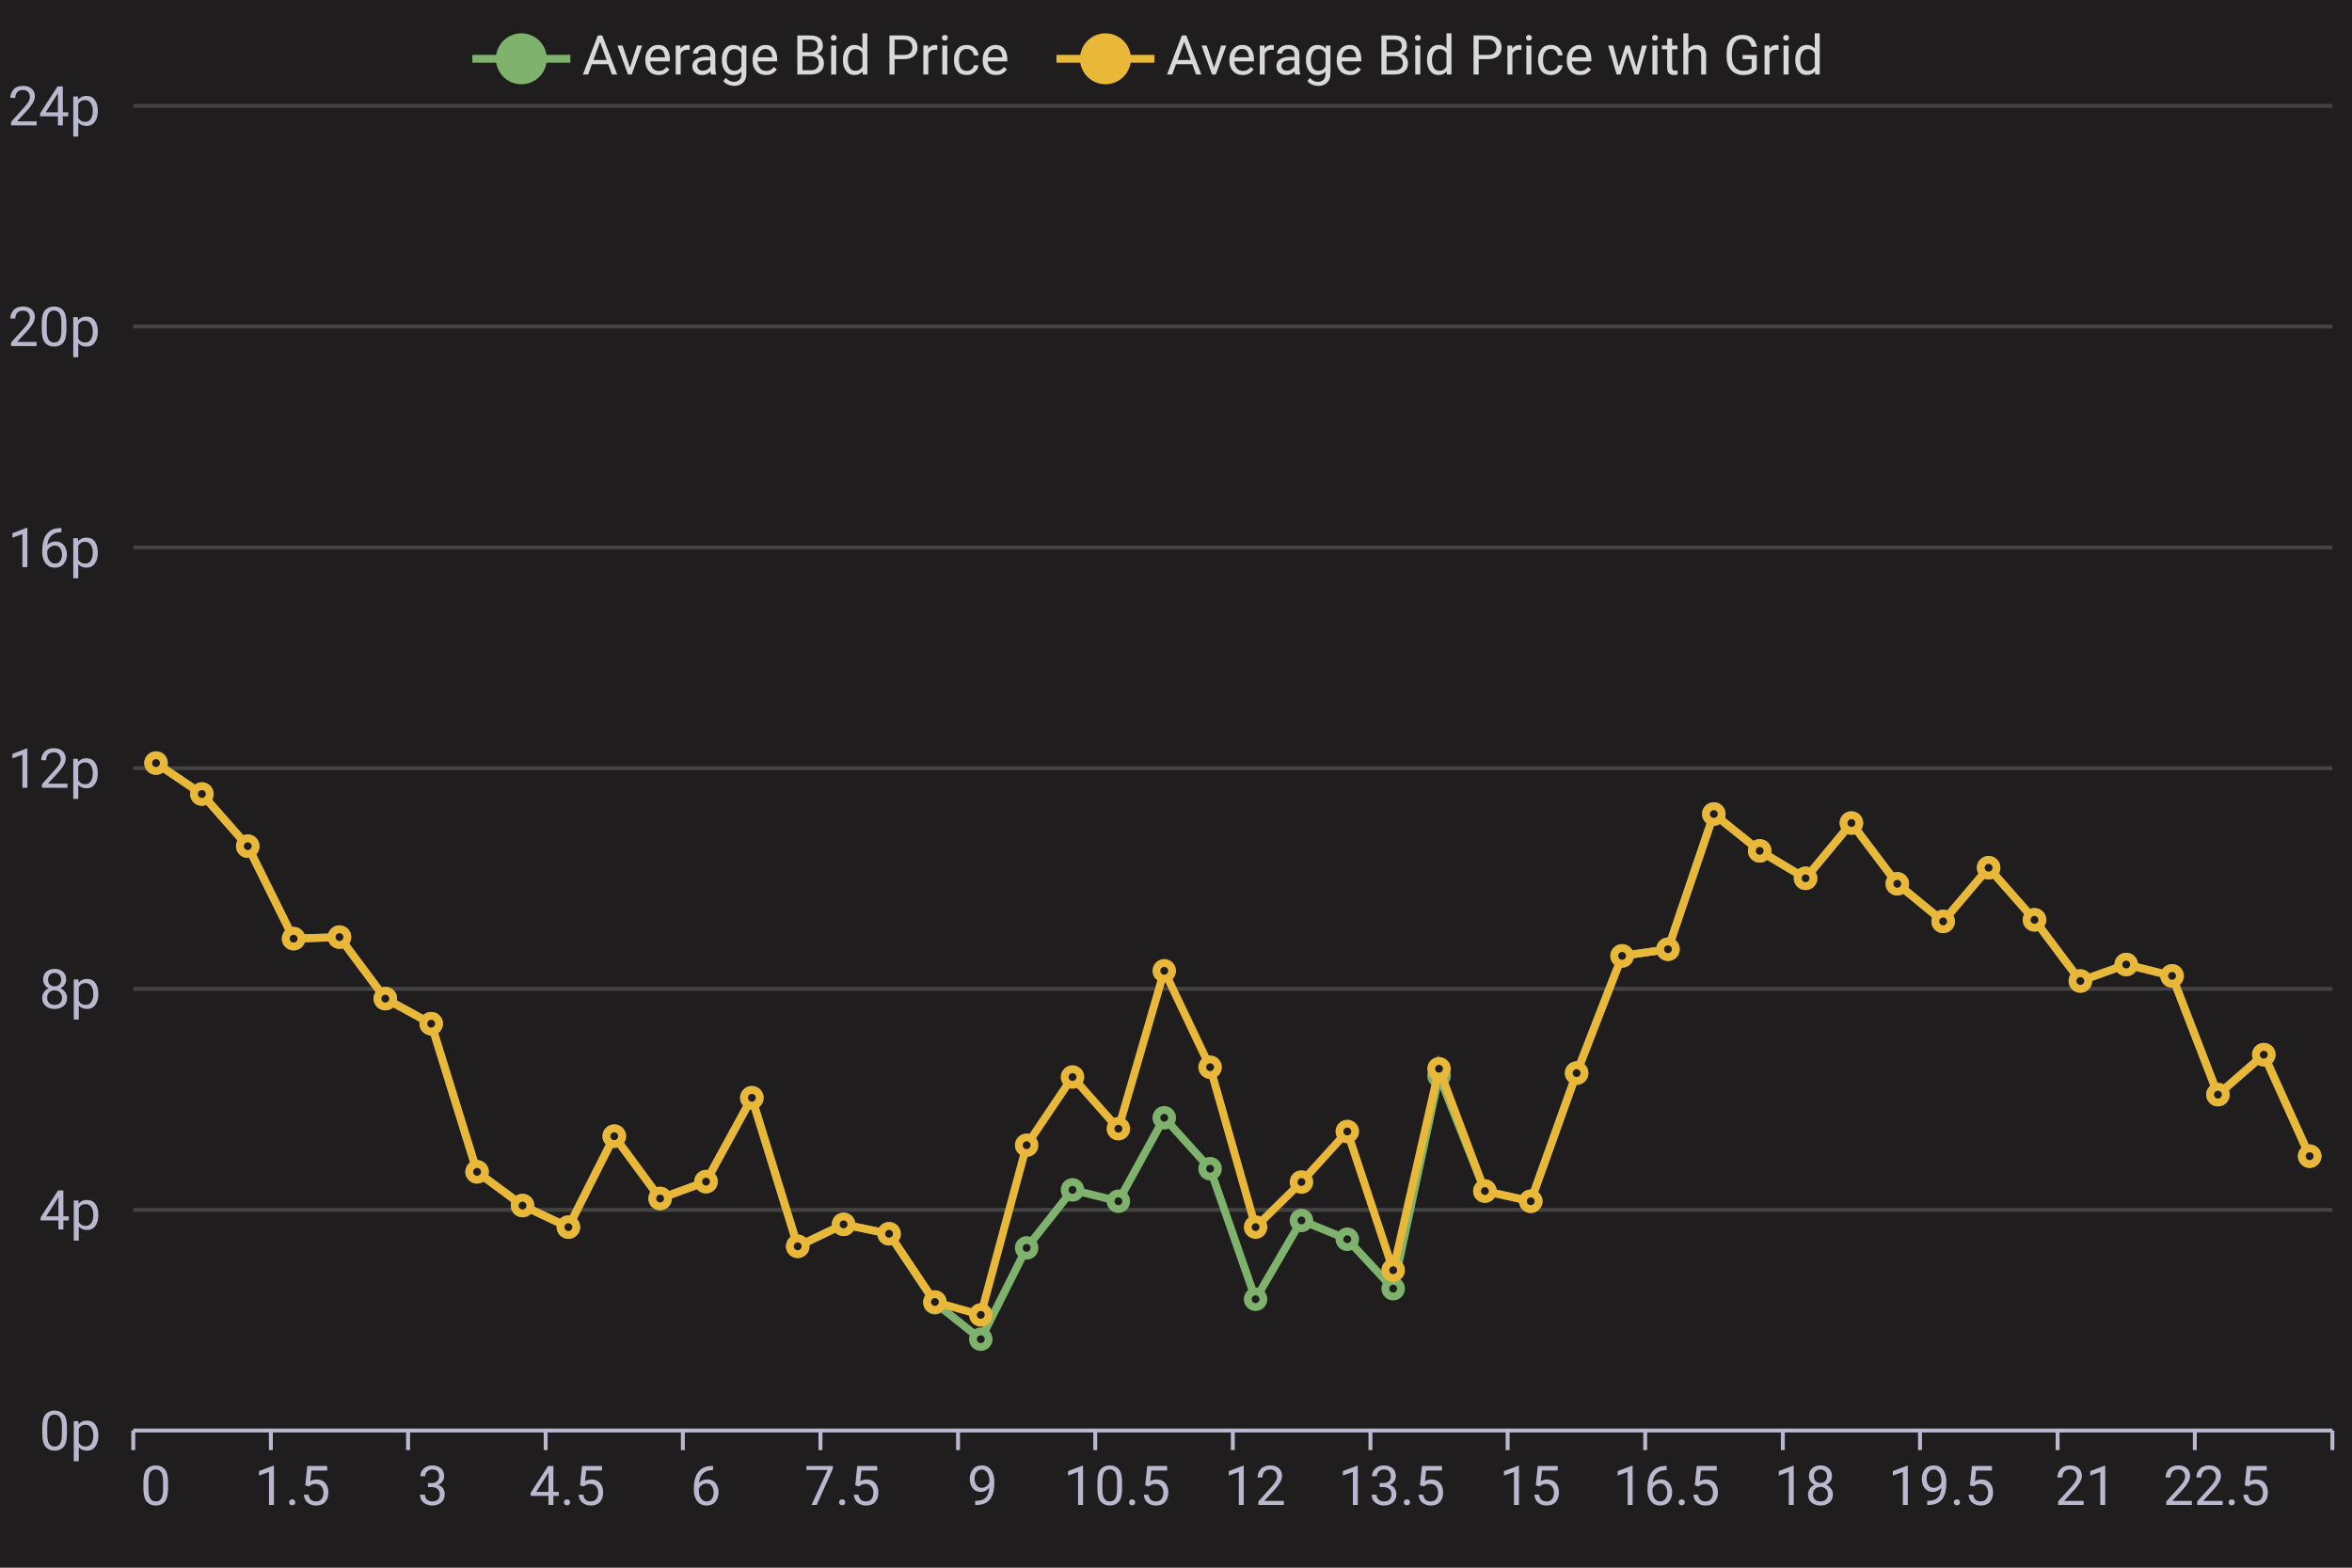
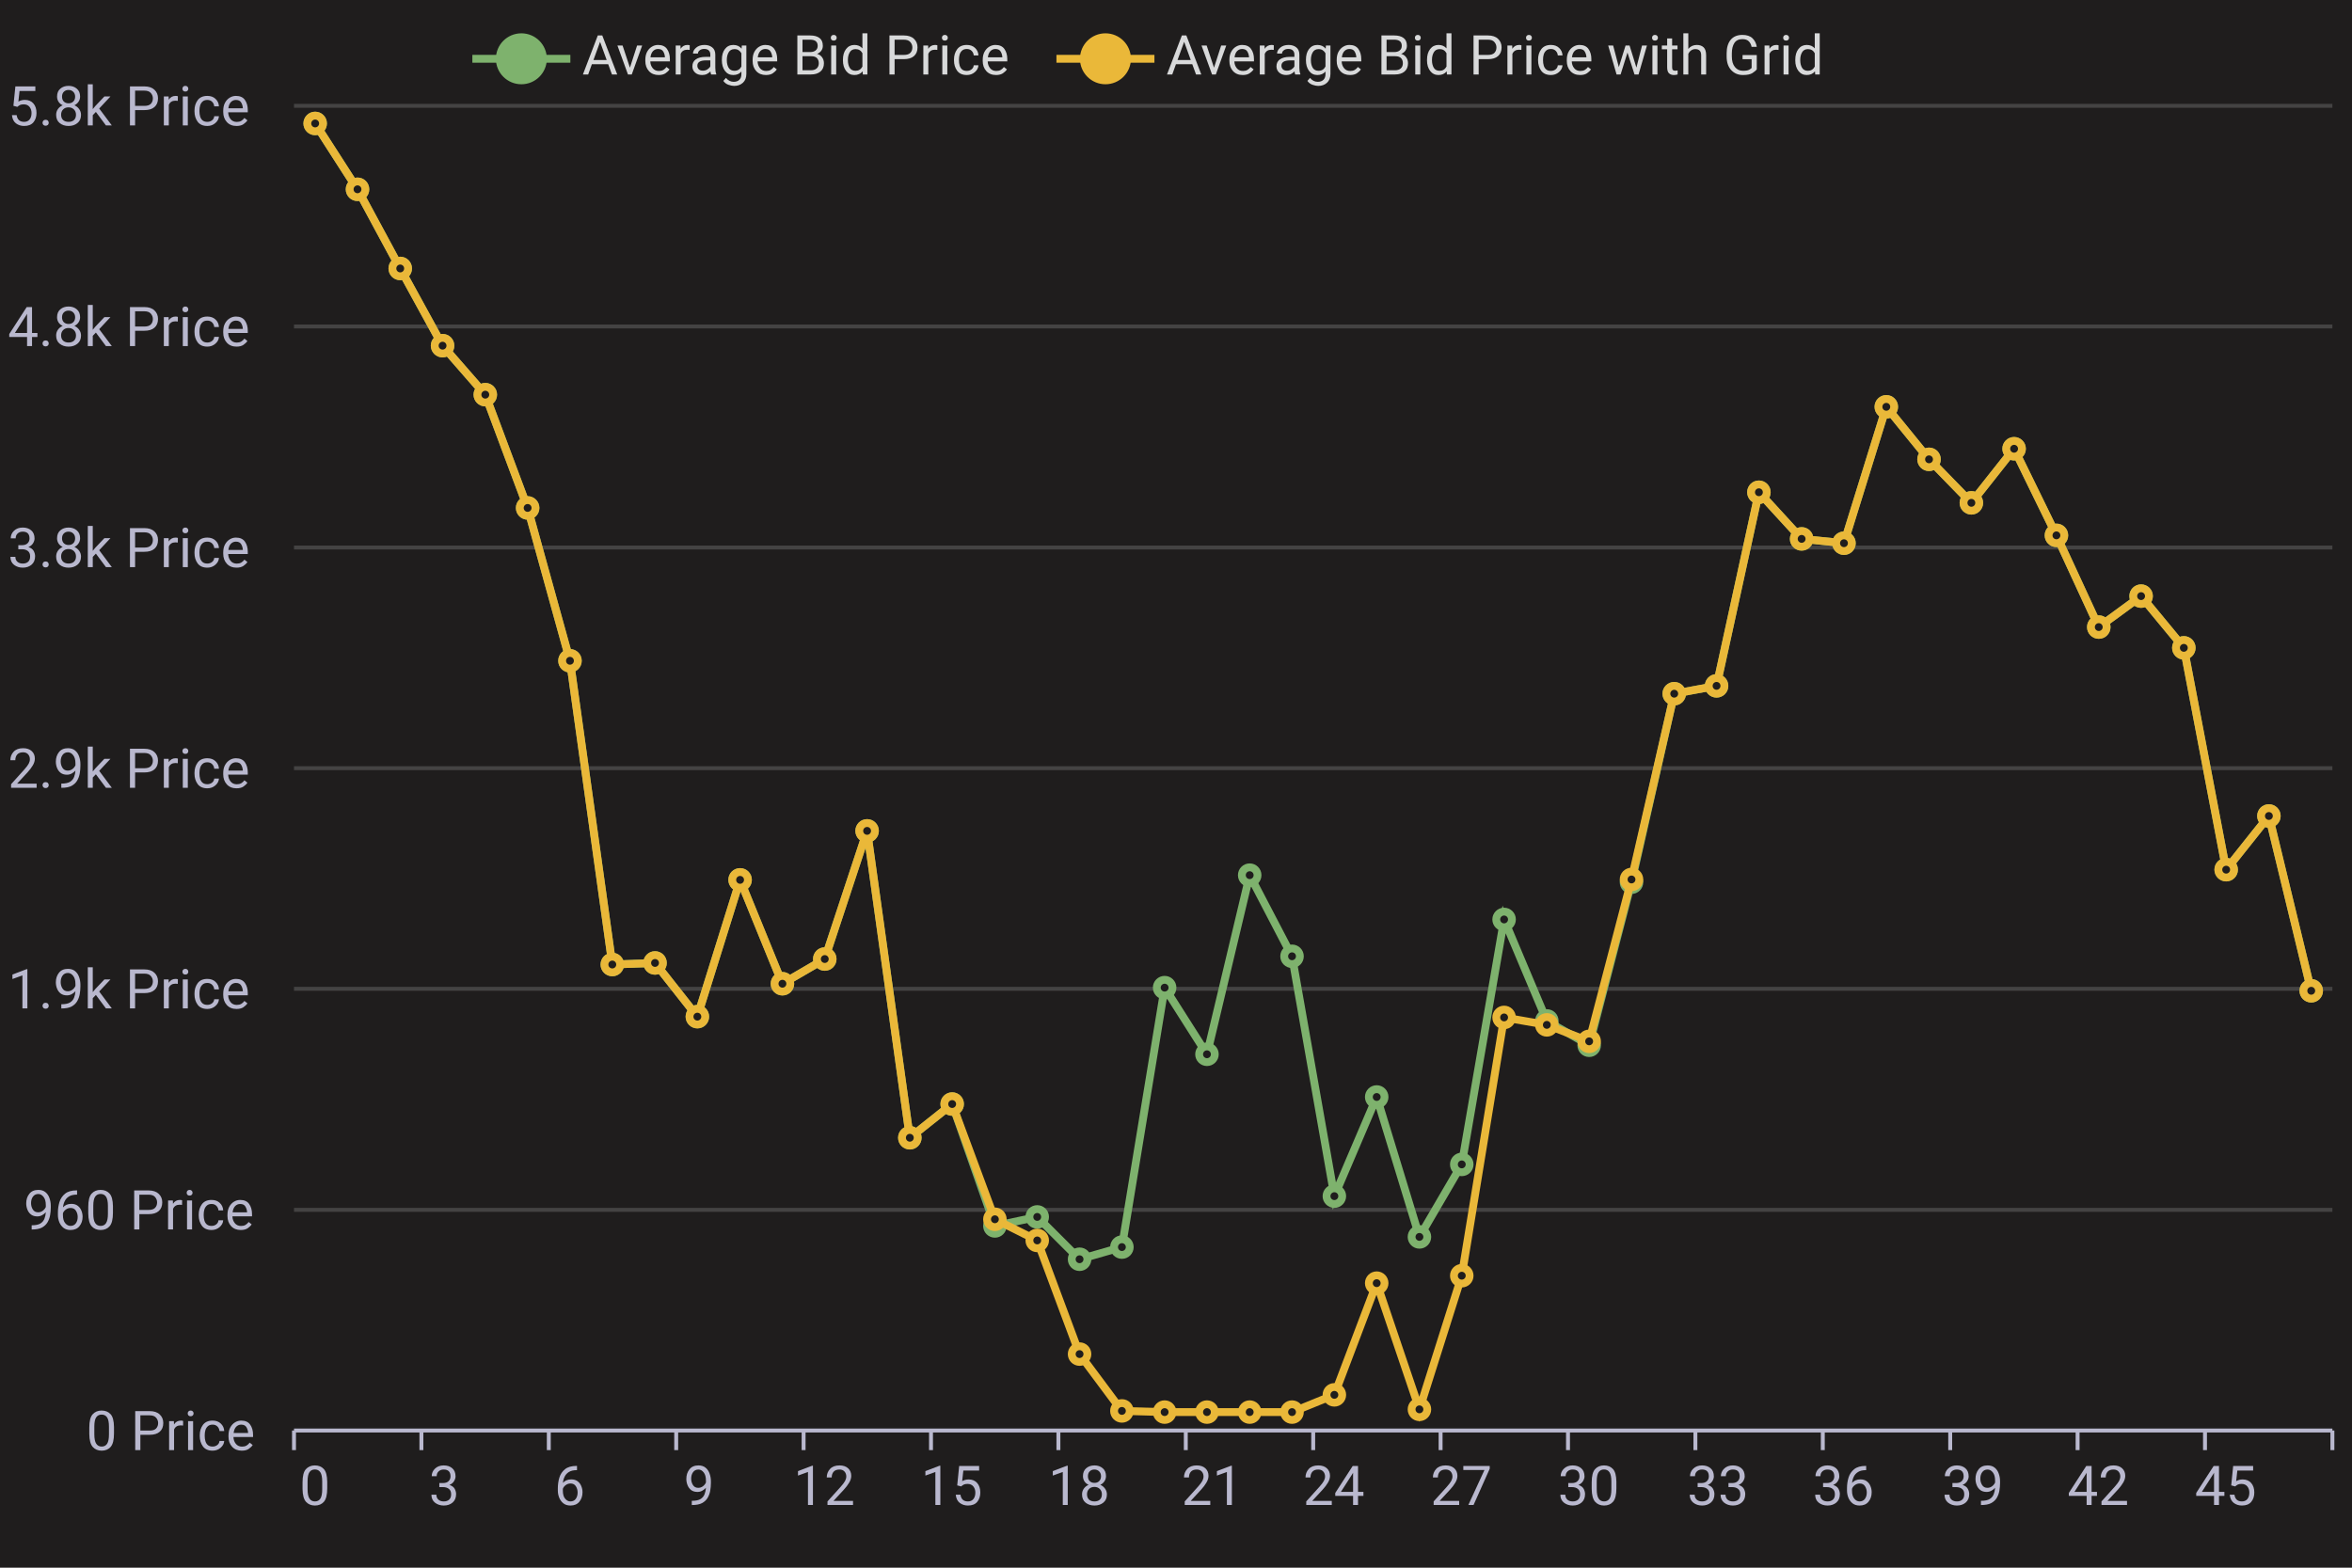
<svg xmlns="http://www.w3.org/2000/svg" width="600" height="400" viewBox="0 0 600 400">
  <rect x="0" y="0" width="600" height="400" fill="#1F1D1D" />
  <g>
    <line stroke-width="2" x1="120.5" y1="15" x2="145.5" y2="15" stroke="#7EB26D" />
    <circle cx="133" cy="15" r="5.5" stroke-width="2" stroke="#7EB26D" fill="#7EB26D" />
    <text font-size="14" x="148.5" y="19" font-family="Roboto" fill="#D8D9DA">
Average Bid Price
</text>
  </g>
  <g>
    <line stroke-width="2" x1="269.5" y1="15" x2="294.5" y2="15" stroke="#EAB839" />
    <circle cx="282" cy="15" r="5.5" stroke-width="2" stroke="#EAB839" fill="#EAB839" />
    <text font-size="14" x="297.5" y="19" font-family="Roboto" fill="#D8D9DA">
Average Bid Price with Grid
</text>
  </g>
  <g stroke="#444343">
-     <line stroke-width="1" x1="34" y1="27" x2="595" y2="27" />
-     <line stroke-width="1" x1="34" y1="83.3" x2="595" y2="83.3" />
-     <line stroke-width="1" x1="34" y1="139.7" x2="595" y2="139.7" />
-     <line stroke-width="1" x1="34" y1="196" x2="595" y2="196" />
-     <line stroke-width="1" x1="34" y1="252.3" x2="595" y2="252.3" />
-     <line stroke-width="1" x1="34" y1="308.7" x2="595" y2="308.7" />
+     <line stroke-width="1" x1="75" y1="27" x2="595" y2="27" />
+     <line stroke-width="1" x1="75" y1="83.3" x2="595" y2="83.3" />
+     <line stroke-width="1" x1="75" y1="139.7" x2="595" y2="139.7" />
+     <line stroke-width="1" x1="75" y1="196" x2="595" y2="196" />
+     <line stroke-width="1" x1="75" y1="252.3" x2="595" y2="252.3" />
+     <line stroke-width="1" x1="75" y1="308.7" x2="595" y2="308.7" />
  </g>
  <g>
    <text font-size="14" x="2" y="32" font-family="Roboto" fill="#B9B8CE">
- 24p
+ 5.8k Price
</text>
    <text font-size="14" x="2" y="88.3" font-family="Roboto" fill="#B9B8CE">
- 20p
+ 4.8k Price
</text>
    <text font-size="14" x="2" y="144.7" font-family="Roboto" fill="#B9B8CE">
- 16p
+ 3.8k Price
</text>
    <text font-size="14" x="2" y="201" font-family="Roboto" fill="#B9B8CE">
- 12p
- </text>
-     <text font-size="14" x="10" y="257.3" font-family="Roboto" fill="#B9B8CE">
- 8p
- </text>
-     <text font-size="14" x="10" y="313.7" font-family="Roboto" fill="#B9B8CE">
- 4p
- </text>
-     <text font-size="14" x="10" y="370" font-family="Roboto" fill="#B9B8CE">
- 0p
+ 2.9k Price
+ </text>
+     <text font-size="14" x="2" y="257.3" font-family="Roboto" fill="#B9B8CE">
+ 1.9k Price
+ </text>
+     <text font-size="14" x="6" y="313.7" font-family="Roboto" fill="#B9B8CE">
+ 960 Price
+ </text>
+     <text font-size="14" x="22" y="370" font-family="Roboto" fill="#B9B8CE">
+ 0 Price
</text>
  </g>
  <g>
    <g stroke="#B9B8CE">
-       <line stroke-width="1" x1="34" y1="365" x2="595" y2="365" />
-       <line stroke-width="1" x1="34" y1="365" x2="34" y2="370" />
-       <line stroke-width="1" x1="69.1" y1="365" x2="69.1" y2="370" />
-       <line stroke-width="1" x1="104.1" y1="365" x2="104.1" y2="370" />
-       <line stroke-width="1" x1="139.2" y1="365" x2="139.2" y2="370" />
-       <line stroke-width="1" x1="174.2" y1="365" x2="174.2" y2="370" />
-       <line stroke-width="1" x1="209.3" y1="365" x2="209.3" y2="370" />
-       <line stroke-width="1" x1="244.4" y1="365" x2="244.4" y2="370" />
-       <line stroke-width="1" x1="279.4" y1="365" x2="279.4" y2="370" />
-       <line stroke-width="1" x1="314.5" y1="365" x2="314.5" y2="370" />
-       <line stroke-width="1" x1="349.6" y1="365" x2="349.6" y2="370" />
-       <line stroke-width="1" x1="384.6" y1="365" x2="384.6" y2="370" />
-       <line stroke-width="1" x1="419.7" y1="365" x2="419.7" y2="370" />
-       <line stroke-width="1" x1="454.8" y1="365" x2="454.8" y2="370" />
-       <line stroke-width="1" x1="489.8" y1="365" x2="489.8" y2="370" />
-       <line stroke-width="1" x1="524.9" y1="365" x2="524.9" y2="370" />
-       <line stroke-width="1" x1="559.9" y1="365" x2="559.9" y2="370" />
+       <line stroke-width="1" x1="75" y1="365" x2="595" y2="365" />
+       <line stroke-width="1" x1="75" y1="365" x2="75" y2="370" />
+       <line stroke-width="1" x1="107.5" y1="365" x2="107.5" y2="370" />
+       <line stroke-width="1" x1="140" y1="365" x2="140" y2="370" />
+       <line stroke-width="1" x1="172.5" y1="365" x2="172.5" y2="370" />
+       <line stroke-width="1" x1="205" y1="365" x2="205" y2="370" />
+       <line stroke-width="1" x1="237.5" y1="365" x2="237.5" y2="370" />
+       <line stroke-width="1" x1="270" y1="365" x2="270" y2="370" />
+       <line stroke-width="1" x1="302.5" y1="365" x2="302.5" y2="370" />
+       <line stroke-width="1" x1="335" y1="365" x2="335" y2="370" />
+       <line stroke-width="1" x1="367.5" y1="365" x2="367.5" y2="370" />
+       <line stroke-width="1" x1="400" y1="365" x2="400" y2="370" />
+       <line stroke-width="1" x1="432.5" y1="365" x2="432.5" y2="370" />
+       <line stroke-width="1" x1="465" y1="365" x2="465" y2="370" />
+       <line stroke-width="1" x1="497.5" y1="365" x2="497.5" y2="370" />
+       <line stroke-width="1" x1="530" y1="365" x2="530" y2="370" />
+       <line stroke-width="1" x1="562.5" y1="365" x2="562.5" y2="370" />
      <line stroke-width="1" x1="595" y1="365" x2="595" y2="370" />
    </g>
-     <text font-size="14" x="35.8" y="384" font-family="Roboto" fill="#B9B8CE">
+     <text font-size="14" x="76.4" y="384" font-family="Roboto" fill="#B9B8CE">
0
</text>
-     <text font-size="14" x="64.9" y="384" font-family="Roboto" fill="#B9B8CE">
- 1.5
- </text>
-     <text font-size="14" x="106.5" y="384" font-family="Roboto" fill="#B9B8CE">
+     <text font-size="14" x="109.4" y="384" font-family="Roboto" fill="#B9B8CE">
3
</text>
-     <text font-size="14" x="135" y="384" font-family="Roboto" fill="#B9B8CE">
- 4.5
- </text>
-     <text font-size="14" x="176.1" y="384" font-family="Roboto" fill="#B9B8CE">
+     <text font-size="14" x="141.4" y="384" font-family="Roboto" fill="#B9B8CE">
6
</text>
-     <text font-size="14" x="205.2" y="384" font-family="Roboto" fill="#B9B8CE">
- 7.5
- </text>
-     <text font-size="14" x="246.7" y="384" font-family="Roboto" fill="#B9B8CE">
+     <text font-size="14" x="174.4" y="384" font-family="Roboto" fill="#B9B8CE">
9
</text>
-     <text font-size="14" x="271.3" y="384" font-family="Roboto" fill="#B9B8CE">
- 10.5
- </text>
-     <text font-size="14" x="312.3" y="384" font-family="Roboto" fill="#B9B8CE">
+     <text font-size="14" x="202.4" y="384" font-family="Roboto" fill="#B9B8CE">
12
</text>
-     <text font-size="14" x="341.4" y="384" font-family="Roboto" fill="#B9B8CE">
- 13.5
- </text>
-     <text font-size="14" x="382.5" y="384" font-family="Roboto" fill="#B9B8CE">
+     <text font-size="14" x="234.9" y="384" font-family="Roboto" fill="#B9B8CE">
15
</text>
-     <text font-size="14" x="411.5" y="384" font-family="Roboto" fill="#B9B8CE">
- 16.5
- </text>
-     <text font-size="14" x="452.6" y="384" font-family="Roboto" fill="#B9B8CE">
+     <text font-size="14" x="267.4" y="384" font-family="Roboto" fill="#B9B8CE">
18
</text>
-     <text font-size="14" x="481.7" y="384" font-family="Roboto" fill="#B9B8CE">
- 19.5
- </text>
-     <text font-size="14" x="524.2" y="384" font-family="Roboto" fill="#B9B8CE">
+     <text font-size="14" x="301.4" y="384" font-family="Roboto" fill="#B9B8CE">
21
</text>
-     <text font-size="14" x="551.8" y="384" font-family="Roboto" fill="#B9B8CE">
- 22.5
- </text>
-   </g>
-   <g>
-     <path d="M 39.8 194.7 L 51.5 202.6 L 63.2 215.9 L 74.9 239.5 L 86.6 239.1 L 98.3 254.8 L 110 261.2 L 121.7 299 L 133.3 307.6 L 145 313.1 L 156.7 289.9 L 168.4 305.8 L 180.1 301.5 L 191.8 280.1 L 203.5 318 L 215.2 312.4 L 226.8 314.8 L 238.5 332.4 L 250.2 341.7 L 261.9 318.4 L 273.6 303.6 L 285.3 306.5 L 297 285.2 L 308.7 298.2 L 320.3 331.5 L 332 311.4 L 343.7 316.2 L 355.4 328.8 L 367.1 274.5 L 378.8 303.9 L 390.5 306.5 L 402.2 273.8 L 413.8 243.9 L 425.5 242.2 L 437.2 207.7 L 448.9 217.1 L 460.6 224.1 L 472.3 210 L 484 225.5 L 495.7 235.1 L 507.3 221.4 L 519 234.7 L 530.7 250.3 L 542.4 246.1 L 554.1 249 L 565.8 279.3 L 577.5 269.1 L 589.2 295" stroke-width="2" fill="none" stroke="#7EB26D" />
-     <circle cx="39.8" cy="194.7" r="2" stroke-width="2" stroke="#7EB26D" fill="#1F1D1D" />
-     <circle cx="51.5" cy="202.6" r="2" stroke-width="2" stroke="#7EB26D" fill="#1F1D1D" />
-     <circle cx="63.2" cy="215.9" r="2" stroke-width="2" stroke="#7EB26D" fill="#1F1D1D" />
-     <circle cx="74.9" cy="239.5" r="2" stroke-width="2" stroke="#7EB26D" fill="#1F1D1D" />
-     <circle cx="86.6" cy="239.1" r="2" stroke-width="2" stroke="#7EB26D" fill="#1F1D1D" />
-     <circle cx="98.3" cy="254.8" r="2" stroke-width="2" stroke="#7EB26D" fill="#1F1D1D" />
-     <circle cx="110" cy="261.2" r="2" stroke-width="2" stroke="#7EB26D" fill="#1F1D1D" />
-     <circle cx="121.7" cy="299" r="2" stroke-width="2" stroke="#7EB26D" fill="#1F1D1D" />
-     <circle cx="133.3" cy="307.6" r="2" stroke-width="2" stroke="#7EB26D" fill="#1F1D1D" />
-     <circle cx="145" cy="313.1" r="2" stroke-width="2" stroke="#7EB26D" fill="#1F1D1D" />
-     <circle cx="156.7" cy="289.9" r="2" stroke-width="2" stroke="#7EB26D" fill="#1F1D1D" />
-     <circle cx="168.4" cy="305.8" r="2" stroke-width="2" stroke="#7EB26D" fill="#1F1D1D" />
-     <circle cx="180.1" cy="301.5" r="2" stroke-width="2" stroke="#7EB26D" fill="#1F1D1D" />
-     <circle cx="191.8" cy="280.1" r="2" stroke-width="2" stroke="#7EB26D" fill="#1F1D1D" />
-     <circle cx="203.5" cy="318" r="2" stroke-width="2" stroke="#7EB26D" fill="#1F1D1D" />
-     <circle cx="215.2" cy="312.4" r="2" stroke-width="2" stroke="#7EB26D" fill="#1F1D1D" />
-     <circle cx="226.8" cy="314.8" r="2" stroke-width="2" stroke="#7EB26D" fill="#1F1D1D" />
-     <circle cx="238.5" cy="332.4" r="2" stroke-width="2" stroke="#7EB26D" fill="#1F1D1D" />
-     <circle cx="250.2" cy="341.7" r="2" stroke-width="2" stroke="#7EB26D" fill="#1F1D1D" />
-     <circle cx="261.9" cy="318.4" r="2" stroke-width="2" stroke="#7EB26D" fill="#1F1D1D" />
-     <circle cx="273.6" cy="303.6" r="2" stroke-width="2" stroke="#7EB26D" fill="#1F1D1D" />
-     <circle cx="285.3" cy="306.5" r="2" stroke-width="2" stroke="#7EB26D" fill="#1F1D1D" />
-     <circle cx="297" cy="285.2" r="2" stroke-width="2" stroke="#7EB26D" fill="#1F1D1D" />
-     <circle cx="308.7" cy="298.2" r="2" stroke-width="2" stroke="#7EB26D" fill="#1F1D1D" />
-     <circle cx="320.3" cy="331.5" r="2" stroke-width="2" stroke="#7EB26D" fill="#1F1D1D" />
-     <circle cx="332" cy="311.4" r="2" stroke-width="2" stroke="#7EB26D" fill="#1F1D1D" />
-     <circle cx="343.7" cy="316.2" r="2" stroke-width="2" stroke="#7EB26D" fill="#1F1D1D" />
-     <circle cx="355.4" cy="328.8" r="2" stroke-width="2" stroke="#7EB26D" fill="#1F1D1D" />
-     <circle cx="367.1" cy="274.5" r="2" stroke-width="2" stroke="#7EB26D" fill="#1F1D1D" />
-     <circle cx="378.8" cy="303.9" r="2" stroke-width="2" stroke="#7EB26D" fill="#1F1D1D" />
-     <circle cx="390.5" cy="306.5" r="2" stroke-width="2" stroke="#7EB26D" fill="#1F1D1D" />
-     <circle cx="402.2" cy="273.8" r="2" stroke-width="2" stroke="#7EB26D" fill="#1F1D1D" />
-     <circle cx="413.8" cy="243.9" r="2" stroke-width="2" stroke="#7EB26D" fill="#1F1D1D" />
-     <circle cx="425.5" cy="242.2" r="2" stroke-width="2" stroke="#7EB26D" fill="#1F1D1D" />
-     <circle cx="437.2" cy="207.7" r="2" stroke-width="2" stroke="#7EB26D" fill="#1F1D1D" />
-     <circle cx="448.9" cy="217.1" r="2" stroke-width="2" stroke="#7EB26D" fill="#1F1D1D" />
-     <circle cx="460.6" cy="224.1" r="2" stroke-width="2" stroke="#7EB26D" fill="#1F1D1D" />
-     <circle cx="472.3" cy="210" r="2" stroke-width="2" stroke="#7EB26D" fill="#1F1D1D" />
-     <circle cx="484" cy="225.5" r="2" stroke-width="2" stroke="#7EB26D" fill="#1F1D1D" />
-     <circle cx="495.7" cy="235.1" r="2" stroke-width="2" stroke="#7EB26D" fill="#1F1D1D" />
-     <circle cx="507.3" cy="221.4" r="2" stroke-width="2" stroke="#7EB26D" fill="#1F1D1D" />
-     <circle cx="519" cy="234.7" r="2" stroke-width="2" stroke="#7EB26D" fill="#1F1D1D" />
-     <circle cx="530.7" cy="250.3" r="2" stroke-width="2" stroke="#7EB26D" fill="#1F1D1D" />
-     <circle cx="542.4" cy="246.1" r="2" stroke-width="2" stroke="#7EB26D" fill="#1F1D1D" />
-     <circle cx="554.1" cy="249" r="2" stroke-width="2" stroke="#7EB26D" fill="#1F1D1D" />
-     <circle cx="565.8" cy="279.3" r="2" stroke-width="2" stroke="#7EB26D" fill="#1F1D1D" />
-     <circle cx="577.5" cy="269.1" r="2" stroke-width="2" stroke="#7EB26D" fill="#1F1D1D" />
-     <circle cx="589.2" cy="295" r="2" stroke-width="2" stroke="#7EB26D" fill="#1F1D1D" />
-   </g>
-   <g>
-     <path d="M 39.8 194.7 L 51.5 202.6 L 63.2 215.9 L 74.9 239.5 L 86.6 239.1 L 98.3 254.8 L 110 261.2 L 121.7 299 L 133.3 307.6 L 145 313.1 L 156.7 289.9 L 168.4 305.8 L 180.1 301.5 L 191.8 280.1 L 203.5 318 L 215.2 312.4 L 226.8 314.8 L 238.5 332.2 L 250.2 335.5 L 261.9 292.2 L 273.6 274.8 L 285.3 288 L 297 247.7 L 308.7 272.3 L 320.3 313.1 L 332 301.6 L 343.7 288.7 L 355.4 324.1 L 367.1 272.7 L 378.8 303.9 L 390.5 306.5 L 402.2 273.8 L 413.8 243.9 L 425.5 242.2 L 437.2 207.7 L 448.9 217.1 L 460.6 224.1 L 472.3 210 L 484 225.5 L 495.7 235.1 L 507.3 221.4 L 519 234.7 L 530.7 250.3 L 542.4 246.1 L 554.1 249 L 565.8 279.3 L 577.5 269.1 L 589.2 295" stroke-width="2" fill="none" stroke="#EAB839" />
-     <circle cx="39.8" cy="194.7" r="2" stroke-width="2" stroke="#EAB839" fill="#1F1D1D" />
-     <circle cx="51.5" cy="202.6" r="2" stroke-width="2" stroke="#EAB839" fill="#1F1D1D" />
-     <circle cx="63.2" cy="215.9" r="2" stroke-width="2" stroke="#EAB839" fill="#1F1D1D" />
-     <circle cx="74.9" cy="239.5" r="2" stroke-width="2" stroke="#EAB839" fill="#1F1D1D" />
-     <circle cx="86.6" cy="239.1" r="2" stroke-width="2" stroke="#EAB839" fill="#1F1D1D" />
-     <circle cx="98.3" cy="254.8" r="2" stroke-width="2" stroke="#EAB839" fill="#1F1D1D" />
-     <circle cx="110" cy="261.2" r="2" stroke-width="2" stroke="#EAB839" fill="#1F1D1D" />
-     <circle cx="121.7" cy="299" r="2" stroke-width="2" stroke="#EAB839" fill="#1F1D1D" />
-     <circle cx="133.3" cy="307.6" r="2" stroke-width="2" stroke="#EAB839" fill="#1F1D1D" />
-     <circle cx="145" cy="313.1" r="2" stroke-width="2" stroke="#EAB839" fill="#1F1D1D" />
-     <circle cx="156.7" cy="289.9" r="2" stroke-width="2" stroke="#EAB839" fill="#1F1D1D" />
-     <circle cx="168.4" cy="305.8" r="2" stroke-width="2" stroke="#EAB839" fill="#1F1D1D" />
-     <circle cx="180.1" cy="301.5" r="2" stroke-width="2" stroke="#EAB839" fill="#1F1D1D" />
-     <circle cx="191.8" cy="280.1" r="2" stroke-width="2" stroke="#EAB839" fill="#1F1D1D" />
-     <circle cx="203.5" cy="318" r="2" stroke-width="2" stroke="#EAB839" fill="#1F1D1D" />
-     <circle cx="215.2" cy="312.4" r="2" stroke-width="2" stroke="#EAB839" fill="#1F1D1D" />
-     <circle cx="226.8" cy="314.8" r="2" stroke-width="2" stroke="#EAB839" fill="#1F1D1D" />
-     <circle cx="238.5" cy="332.2" r="2" stroke-width="2" stroke="#EAB839" fill="#1F1D1D" />
-     <circle cx="250.2" cy="335.5" r="2" stroke-width="2" stroke="#EAB839" fill="#1F1D1D" />
-     <circle cx="261.9" cy="292.2" r="2" stroke-width="2" stroke="#EAB839" fill="#1F1D1D" />
-     <circle cx="273.6" cy="274.8" r="2" stroke-width="2" stroke="#EAB839" fill="#1F1D1D" />
-     <circle cx="285.3" cy="288" r="2" stroke-width="2" stroke="#EAB839" fill="#1F1D1D" />
-     <circle cx="297" cy="247.7" r="2" stroke-width="2" stroke="#EAB839" fill="#1F1D1D" />
-     <circle cx="308.7" cy="272.3" r="2" stroke-width="2" stroke="#EAB839" fill="#1F1D1D" />
-     <circle cx="320.3" cy="313.1" r="2" stroke-width="2" stroke="#EAB839" fill="#1F1D1D" />
-     <circle cx="332" cy="301.6" r="2" stroke-width="2" stroke="#EAB839" fill="#1F1D1D" />
-     <circle cx="343.7" cy="288.7" r="2" stroke-width="2" stroke="#EAB839" fill="#1F1D1D" />
-     <circle cx="355.4" cy="324.1" r="2" stroke-width="2" stroke="#EAB839" fill="#1F1D1D" />
-     <circle cx="367.1" cy="272.7" r="2" stroke-width="2" stroke="#EAB839" fill="#1F1D1D" />
-     <circle cx="378.8" cy="303.9" r="2" stroke-width="2" stroke="#EAB839" fill="#1F1D1D" />
-     <circle cx="390.5" cy="306.5" r="2" stroke-width="2" stroke="#EAB839" fill="#1F1D1D" />
-     <circle cx="402.2" cy="273.8" r="2" stroke-width="2" stroke="#EAB839" fill="#1F1D1D" />
-     <circle cx="413.8" cy="243.9" r="2" stroke-width="2" stroke="#EAB839" fill="#1F1D1D" />
-     <circle cx="425.5" cy="242.2" r="2" stroke-width="2" stroke="#EAB839" fill="#1F1D1D" />
-     <circle cx="437.2" cy="207.7" r="2" stroke-width="2" stroke="#EAB839" fill="#1F1D1D" />
-     <circle cx="448.9" cy="217.1" r="2" stroke-width="2" stroke="#EAB839" fill="#1F1D1D" />
-     <circle cx="460.6" cy="224.1" r="2" stroke-width="2" stroke="#EAB839" fill="#1F1D1D" />
-     <circle cx="472.3" cy="210" r="2" stroke-width="2" stroke="#EAB839" fill="#1F1D1D" />
-     <circle cx="484" cy="225.5" r="2" stroke-width="2" stroke="#EAB839" fill="#1F1D1D" />
-     <circle cx="495.7" cy="235.1" r="2" stroke-width="2" stroke="#EAB839" fill="#1F1D1D" />
-     <circle cx="507.3" cy="221.4" r="2" stroke-width="2" stroke="#EAB839" fill="#1F1D1D" />
-     <circle cx="519" cy="234.7" r="2" stroke-width="2" stroke="#EAB839" fill="#1F1D1D" />
-     <circle cx="530.7" cy="250.3" r="2" stroke-width="2" stroke="#EAB839" fill="#1F1D1D" />
-     <circle cx="542.4" cy="246.1" r="2" stroke-width="2" stroke="#EAB839" fill="#1F1D1D" />
-     <circle cx="554.1" cy="249" r="2" stroke-width="2" stroke="#EAB839" fill="#1F1D1D" />
-     <circle cx="565.8" cy="279.3" r="2" stroke-width="2" stroke="#EAB839" fill="#1F1D1D" />
-     <circle cx="577.5" cy="269.1" r="2" stroke-width="2" stroke="#EAB839" fill="#1F1D1D" />
-     <circle cx="589.2" cy="295" r="2" stroke-width="2" stroke="#EAB839" fill="#1F1D1D" />
+     <text font-size="14" x="332.4" y="384" font-family="Roboto" fill="#B9B8CE">
+ 24
+ </text>
+     <text font-size="14" x="364.9" y="384" font-family="Roboto" fill="#B9B8CE">
+ 27
+ </text>
+     <text font-size="14" x="397.4" y="384" font-family="Roboto" fill="#B9B8CE">
+ 30
+ </text>
+     <text font-size="14" x="430.4" y="384" font-family="Roboto" fill="#B9B8CE">
+ 33
+ </text>
+     <text font-size="14" x="462.4" y="384" font-family="Roboto" fill="#B9B8CE">
+ 36
+ </text>
+     <text font-size="14" x="495.4" y="384" font-family="Roboto" fill="#B9B8CE">
+ 39
+ </text>
+     <text font-size="14" x="527.4" y="384" font-family="Roboto" fill="#B9B8CE">
+ 42
+ </text>
+     <text font-size="14" x="559.9" y="384" font-family="Roboto" fill="#B9B8CE">
+ 45
+ </text>
+   </g>
+   <g>
+     <path d="M 80.4 31.5 L 91.2 48.3 L 102.1 68.5 L 112.9 88.2 L 123.8 100.7 L 134.6 129.6 L 145.4 168.6 L 156.2 246.1 L 167.1 245.7 L 177.9 259.4 L 188.8 224.5 L 199.6 251 L 210.4 244.7 L 221.2 212 L 232.1 290.3 L 242.9 281.7 L 253.8 312.8 L 264.6 310.5 L 275.4 321.3 L 286.2 318.2 L 297.1 252 L 307.9 269 L 318.8 223.3 L 329.6 244 L 340.4 305.2 L 351.2 279.9 L 362.1 315.6 L 372.9 297.1 L 383.7 234.6 L 394.6 260.5 L 405.4 266.7 L 416.2 225.1 L 427.1 177 L 437.9 175 L 448.7 125.6 L 459.6 137.5 L 470.4 138.6 L 481.2 103.8 L 492.1 117.2 L 502.9 128.3 L 513.8 114.5 L 524.6 136.6 L 535.4 160 L 546.2 152.1 L 557.1 165.3 L 567.9 221.9 L 578.8 208.2 L 589.6 252.8" stroke-width="2" fill="none" stroke="#7EB26D" />
+     <circle cx="80.4" cy="31.5" r="2" stroke-width="2" stroke="#7EB26D" fill="#1F1D1D" />
+     <circle cx="91.2" cy="48.3" r="2" stroke-width="2" stroke="#7EB26D" fill="#1F1D1D" />
+     <circle cx="102.1" cy="68.5" r="2" stroke-width="2" stroke="#7EB26D" fill="#1F1D1D" />
+     <circle cx="112.9" cy="88.2" r="2" stroke-width="2" stroke="#7EB26D" fill="#1F1D1D" />
+     <circle cx="123.8" cy="100.7" r="2" stroke-width="2" stroke="#7EB26D" fill="#1F1D1D" />
+     <circle cx="134.6" cy="129.6" r="2" stroke-width="2" stroke="#7EB26D" fill="#1F1D1D" />
+     <circle cx="145.4" cy="168.6" r="2" stroke-width="2" stroke="#7EB26D" fill="#1F1D1D" />
+     <circle cx="156.2" cy="246.1" r="2" stroke-width="2" stroke="#7EB26D" fill="#1F1D1D" />
+     <circle cx="167.1" cy="245.7" r="2" stroke-width="2" stroke="#7EB26D" fill="#1F1D1D" />
+     <circle cx="177.9" cy="259.4" r="2" stroke-width="2" stroke="#7EB26D" fill="#1F1D1D" />
+     <circle cx="188.8" cy="224.5" r="2" stroke-width="2" stroke="#7EB26D" fill="#1F1D1D" />
+     <circle cx="199.6" cy="251" r="2" stroke-width="2" stroke="#7EB26D" fill="#1F1D1D" />
+     <circle cx="210.4" cy="244.7" r="2" stroke-width="2" stroke="#7EB26D" fill="#1F1D1D" />
+     <circle cx="221.2" cy="212" r="2" stroke-width="2" stroke="#7EB26D" fill="#1F1D1D" />
+     <circle cx="232.1" cy="290.3" r="2" stroke-width="2" stroke="#7EB26D" fill="#1F1D1D" />
+     <circle cx="242.9" cy="281.7" r="2" stroke-width="2" stroke="#7EB26D" fill="#1F1D1D" />
+     <circle cx="253.8" cy="312.8" r="2" stroke-width="2" stroke="#7EB26D" fill="#1F1D1D" />
+     <circle cx="264.6" cy="310.5" r="2" stroke-width="2" stroke="#7EB26D" fill="#1F1D1D" />
+     <circle cx="275.4" cy="321.3" r="2" stroke-width="2" stroke="#7EB26D" fill="#1F1D1D" />
+     <circle cx="286.2" cy="318.2" r="2" stroke-width="2" stroke="#7EB26D" fill="#1F1D1D" />
+     <circle cx="297.1" cy="252" r="2" stroke-width="2" stroke="#7EB26D" fill="#1F1D1D" />
+     <circle cx="307.9" cy="269" r="2" stroke-width="2" stroke="#7EB26D" fill="#1F1D1D" />
+     <circle cx="318.8" cy="223.3" r="2" stroke-width="2" stroke="#7EB26D" fill="#1F1D1D" />
+     <circle cx="329.6" cy="244" r="2" stroke-width="2" stroke="#7EB26D" fill="#1F1D1D" />
+     <circle cx="340.4" cy="305.2" r="2" stroke-width="2" stroke="#7EB26D" fill="#1F1D1D" />
+     <circle cx="351.2" cy="279.9" r="2" stroke-width="2" stroke="#7EB26D" fill="#1F1D1D" />
+     <circle cx="362.1" cy="315.6" r="2" stroke-width="2" stroke="#7EB26D" fill="#1F1D1D" />
+     <circle cx="372.9" cy="297.1" r="2" stroke-width="2" stroke="#7EB26D" fill="#1F1D1D" />
+     <circle cx="383.7" cy="234.6" r="2" stroke-width="2" stroke="#7EB26D" fill="#1F1D1D" />
+     <circle cx="394.6" cy="260.5" r="2" stroke-width="2" stroke="#7EB26D" fill="#1F1D1D" />
+     <circle cx="405.4" cy="266.7" r="2" stroke-width="2" stroke="#7EB26D" fill="#1F1D1D" />
+     <circle cx="416.2" cy="225.1" r="2" stroke-width="2" stroke="#7EB26D" fill="#1F1D1D" />
+     <circle cx="427.1" cy="177" r="2" stroke-width="2" stroke="#7EB26D" fill="#1F1D1D" />
+     <circle cx="437.9" cy="175" r="2" stroke-width="2" stroke="#7EB26D" fill="#1F1D1D" />
+     <circle cx="448.7" cy="125.6" r="2" stroke-width="2" stroke="#7EB26D" fill="#1F1D1D" />
+     <circle cx="459.6" cy="137.5" r="2" stroke-width="2" stroke="#7EB26D" fill="#1F1D1D" />
+     <circle cx="470.4" cy="138.6" r="2" stroke-width="2" stroke="#7EB26D" fill="#1F1D1D" />
+     <circle cx="481.2" cy="103.8" r="2" stroke-width="2" stroke="#7EB26D" fill="#1F1D1D" />
+     <circle cx="492.1" cy="117.2" r="2" stroke-width="2" stroke="#7EB26D" fill="#1F1D1D" />
+     <circle cx="502.9" cy="128.3" r="2" stroke-width="2" stroke="#7EB26D" fill="#1F1D1D" />
+     <circle cx="513.8" cy="114.5" r="2" stroke-width="2" stroke="#7EB26D" fill="#1F1D1D" />
+     <circle cx="524.6" cy="136.6" r="2" stroke-width="2" stroke="#7EB26D" fill="#1F1D1D" />
+     <circle cx="535.4" cy="160" r="2" stroke-width="2" stroke="#7EB26D" fill="#1F1D1D" />
+     <circle cx="546.2" cy="152.1" r="2" stroke-width="2" stroke="#7EB26D" fill="#1F1D1D" />
+     <circle cx="557.1" cy="165.3" r="2" stroke-width="2" stroke="#7EB26D" fill="#1F1D1D" />
+     <circle cx="567.9" cy="221.9" r="2" stroke-width="2" stroke="#7EB26D" fill="#1F1D1D" />
+     <circle cx="578.8" cy="208.2" r="2" stroke-width="2" stroke="#7EB26D" fill="#1F1D1D" />
+     <circle cx="589.6" cy="252.8" r="2" stroke-width="2" stroke="#7EB26D" fill="#1F1D1D" />
+   </g>
+   <g>
+     <path d="M 80.4 31.5 L 91.2 48.3 L 102.1 68.5 L 112.9 88.2 L 123.8 100.7 L 134.6 129.6 L 145.4 168.6 L 156.2 246.1 L 167.1 245.7 L 177.9 259.4 L 188.8 224.5 L 199.6 251 L 210.4 244.7 L 221.2 212 L 232.1 290.3 L 242.9 281.7 L 253.8 311.1 L 264.6 316.5 L 275.4 345.5 L 286.2 360 L 297.1 360.3 L 307.9 360.3 L 318.8 360.3 L 329.6 360.3 L 340.4 355.9 L 351.2 327.4 L 362.1 359.6 L 372.9 325.5 L 383.7 259.6 L 394.6 261.5 L 405.4 265.7 L 416.2 224.4 L 427.1 177 L 437.9 175 L 448.7 125.6 L 459.6 137.5 L 470.4 138.6 L 481.2 103.8 L 492.1 117.2 L 502.9 128.3 L 513.8 114.5 L 524.6 136.6 L 535.4 160 L 546.2 152.1 L 557.1 165.3 L 567.9 221.9 L 578.8 208.2 L 589.6 252.8" stroke-width="2" fill="none" stroke="#EAB839" />
+     <circle cx="80.4" cy="31.5" r="2" stroke-width="2" stroke="#EAB839" fill="#1F1D1D" />
+     <circle cx="91.2" cy="48.3" r="2" stroke-width="2" stroke="#EAB839" fill="#1F1D1D" />
+     <circle cx="102.1" cy="68.5" r="2" stroke-width="2" stroke="#EAB839" fill="#1F1D1D" />
+     <circle cx="112.9" cy="88.2" r="2" stroke-width="2" stroke="#EAB839" fill="#1F1D1D" />
+     <circle cx="123.8" cy="100.7" r="2" stroke-width="2" stroke="#EAB839" fill="#1F1D1D" />
+     <circle cx="134.6" cy="129.6" r="2" stroke-width="2" stroke="#EAB839" fill="#1F1D1D" />
+     <circle cx="145.4" cy="168.6" r="2" stroke-width="2" stroke="#EAB839" fill="#1F1D1D" />
+     <circle cx="156.2" cy="246.1" r="2" stroke-width="2" stroke="#EAB839" fill="#1F1D1D" />
+     <circle cx="167.1" cy="245.7" r="2" stroke-width="2" stroke="#EAB839" fill="#1F1D1D" />
+     <circle cx="177.9" cy="259.4" r="2" stroke-width="2" stroke="#EAB839" fill="#1F1D1D" />
+     <circle cx="188.8" cy="224.5" r="2" stroke-width="2" stroke="#EAB839" fill="#1F1D1D" />
+     <circle cx="199.6" cy="251" r="2" stroke-width="2" stroke="#EAB839" fill="#1F1D1D" />
+     <circle cx="210.4" cy="244.7" r="2" stroke-width="2" stroke="#EAB839" fill="#1F1D1D" />
+     <circle cx="221.2" cy="212" r="2" stroke-width="2" stroke="#EAB839" fill="#1F1D1D" />
+     <circle cx="232.1" cy="290.3" r="2" stroke-width="2" stroke="#EAB839" fill="#1F1D1D" />
+     <circle cx="242.9" cy="281.7" r="2" stroke-width="2" stroke="#EAB839" fill="#1F1D1D" />
+     <circle cx="253.8" cy="311.1" r="2" stroke-width="2" stroke="#EAB839" fill="#1F1D1D" />
+     <circle cx="264.6" cy="316.5" r="2" stroke-width="2" stroke="#EAB839" fill="#1F1D1D" />
+     <circle cx="275.4" cy="345.5" r="2" stroke-width="2" stroke="#EAB839" fill="#1F1D1D" />
+     <circle cx="286.2" cy="360" r="2" stroke-width="2" stroke="#EAB839" fill="#1F1D1D" />
+     <circle cx="297.1" cy="360.3" r="2" stroke-width="2" stroke="#EAB839" fill="#1F1D1D" />
+     <circle cx="307.9" cy="360.3" r="2" stroke-width="2" stroke="#EAB839" fill="#1F1D1D" />
+     <circle cx="318.8" cy="360.3" r="2" stroke-width="2" stroke="#EAB839" fill="#1F1D1D" />
+     <circle cx="329.6" cy="360.3" r="2" stroke-width="2" stroke="#EAB839" fill="#1F1D1D" />
+     <circle cx="340.4" cy="355.9" r="2" stroke-width="2" stroke="#EAB839" fill="#1F1D1D" />
+     <circle cx="351.2" cy="327.4" r="2" stroke-width="2" stroke="#EAB839" fill="#1F1D1D" />
+     <circle cx="362.1" cy="359.6" r="2" stroke-width="2" stroke="#EAB839" fill="#1F1D1D" />
+     <circle cx="372.9" cy="325.5" r="2" stroke-width="2" stroke="#EAB839" fill="#1F1D1D" />
+     <circle cx="383.7" cy="259.6" r="2" stroke-width="2" stroke="#EAB839" fill="#1F1D1D" />
+     <circle cx="394.6" cy="261.5" r="2" stroke-width="2" stroke="#EAB839" fill="#1F1D1D" />
+     <circle cx="405.4" cy="265.7" r="2" stroke-width="2" stroke="#EAB839" fill="#1F1D1D" />
+     <circle cx="416.2" cy="224.4" r="2" stroke-width="2" stroke="#EAB839" fill="#1F1D1D" />
+     <circle cx="427.1" cy="177" r="2" stroke-width="2" stroke="#EAB839" fill="#1F1D1D" />
+     <circle cx="437.9" cy="175" r="2" stroke-width="2" stroke="#EAB839" fill="#1F1D1D" />
+     <circle cx="448.7" cy="125.6" r="2" stroke-width="2" stroke="#EAB839" fill="#1F1D1D" />
+     <circle cx="459.6" cy="137.5" r="2" stroke-width="2" stroke="#EAB839" fill="#1F1D1D" />
+     <circle cx="470.4" cy="138.6" r="2" stroke-width="2" stroke="#EAB839" fill="#1F1D1D" />
+     <circle cx="481.2" cy="103.8" r="2" stroke-width="2" stroke="#EAB839" fill="#1F1D1D" />
+     <circle cx="492.1" cy="117.2" r="2" stroke-width="2" stroke="#EAB839" fill="#1F1D1D" />
+     <circle cx="502.9" cy="128.3" r="2" stroke-width="2" stroke="#EAB839" fill="#1F1D1D" />
+     <circle cx="513.8" cy="114.5" r="2" stroke-width="2" stroke="#EAB839" fill="#1F1D1D" />
+     <circle cx="524.6" cy="136.6" r="2" stroke-width="2" stroke="#EAB839" fill="#1F1D1D" />
+     <circle cx="535.4" cy="160" r="2" stroke-width="2" stroke="#EAB839" fill="#1F1D1D" />
+     <circle cx="546.2" cy="152.1" r="2" stroke-width="2" stroke="#EAB839" fill="#1F1D1D" />
+     <circle cx="557.1" cy="165.3" r="2" stroke-width="2" stroke="#EAB839" fill="#1F1D1D" />
+     <circle cx="567.9" cy="221.9" r="2" stroke-width="2" stroke="#EAB839" fill="#1F1D1D" />
+     <circle cx="578.8" cy="208.2" r="2" stroke-width="2" stroke="#EAB839" fill="#1F1D1D" />
+     <circle cx="589.6" cy="252.8" r="2" stroke-width="2" stroke="#EAB839" fill="#1F1D1D" />
  </g>
</svg>
